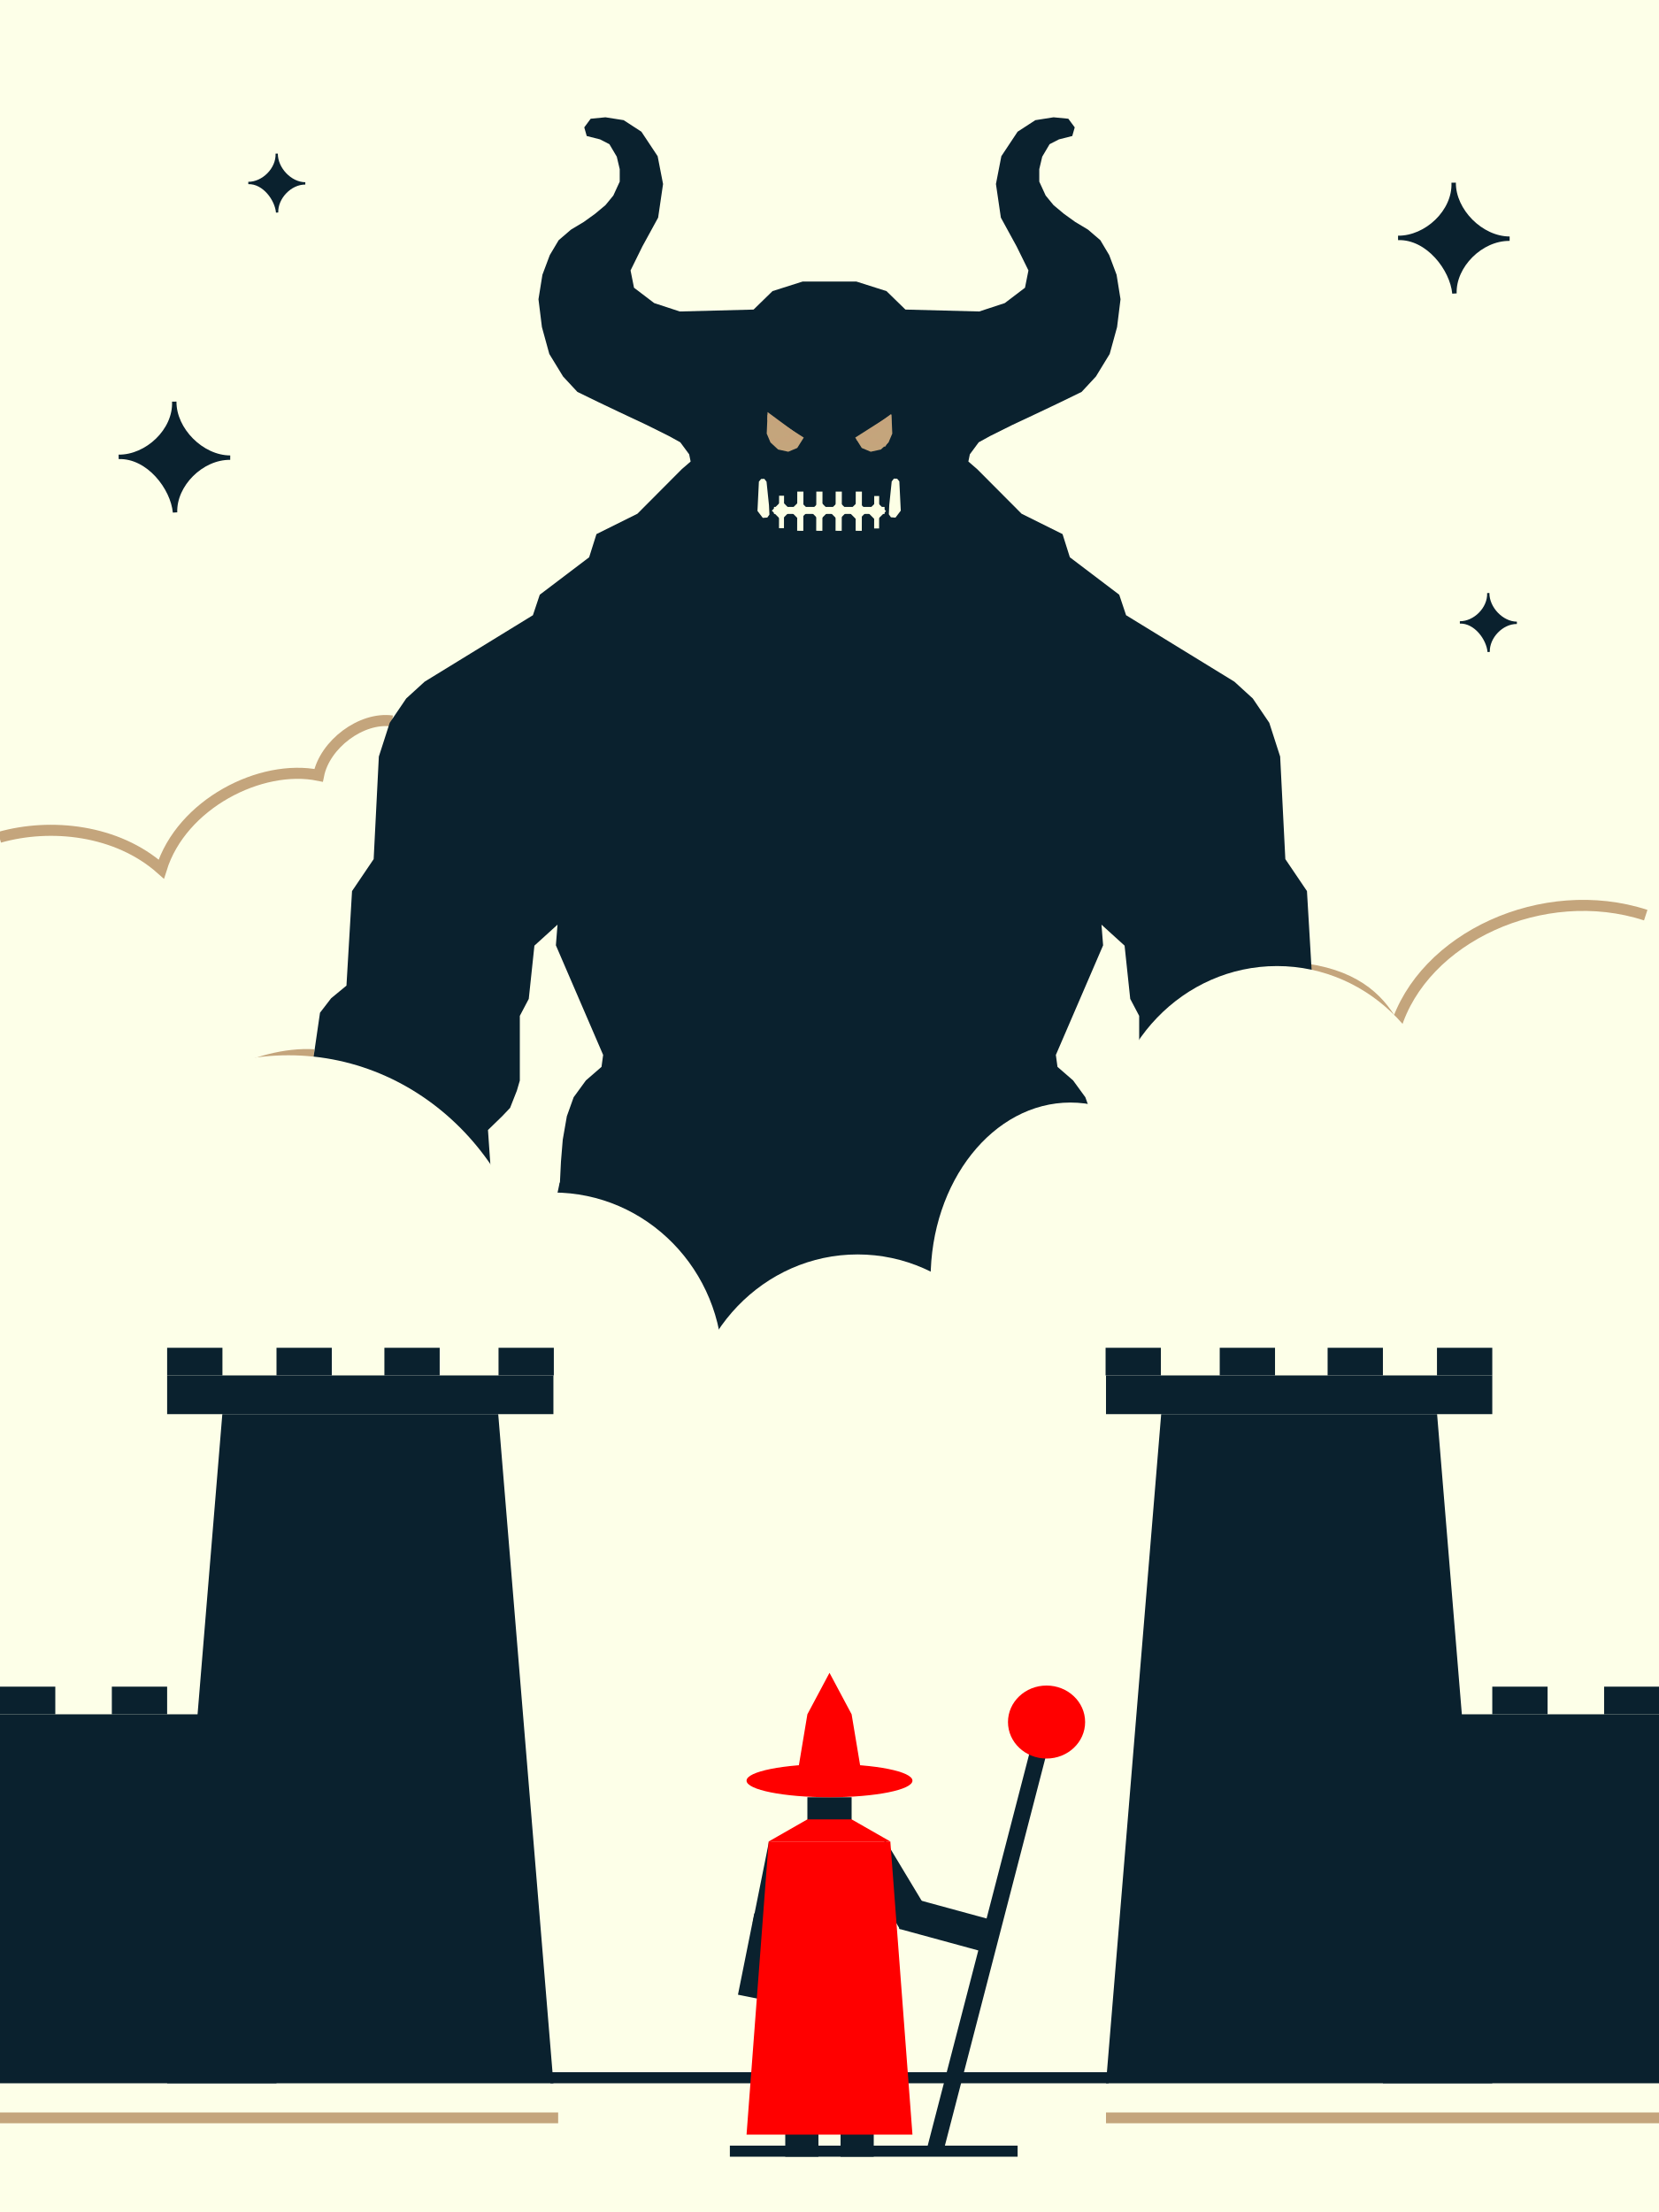
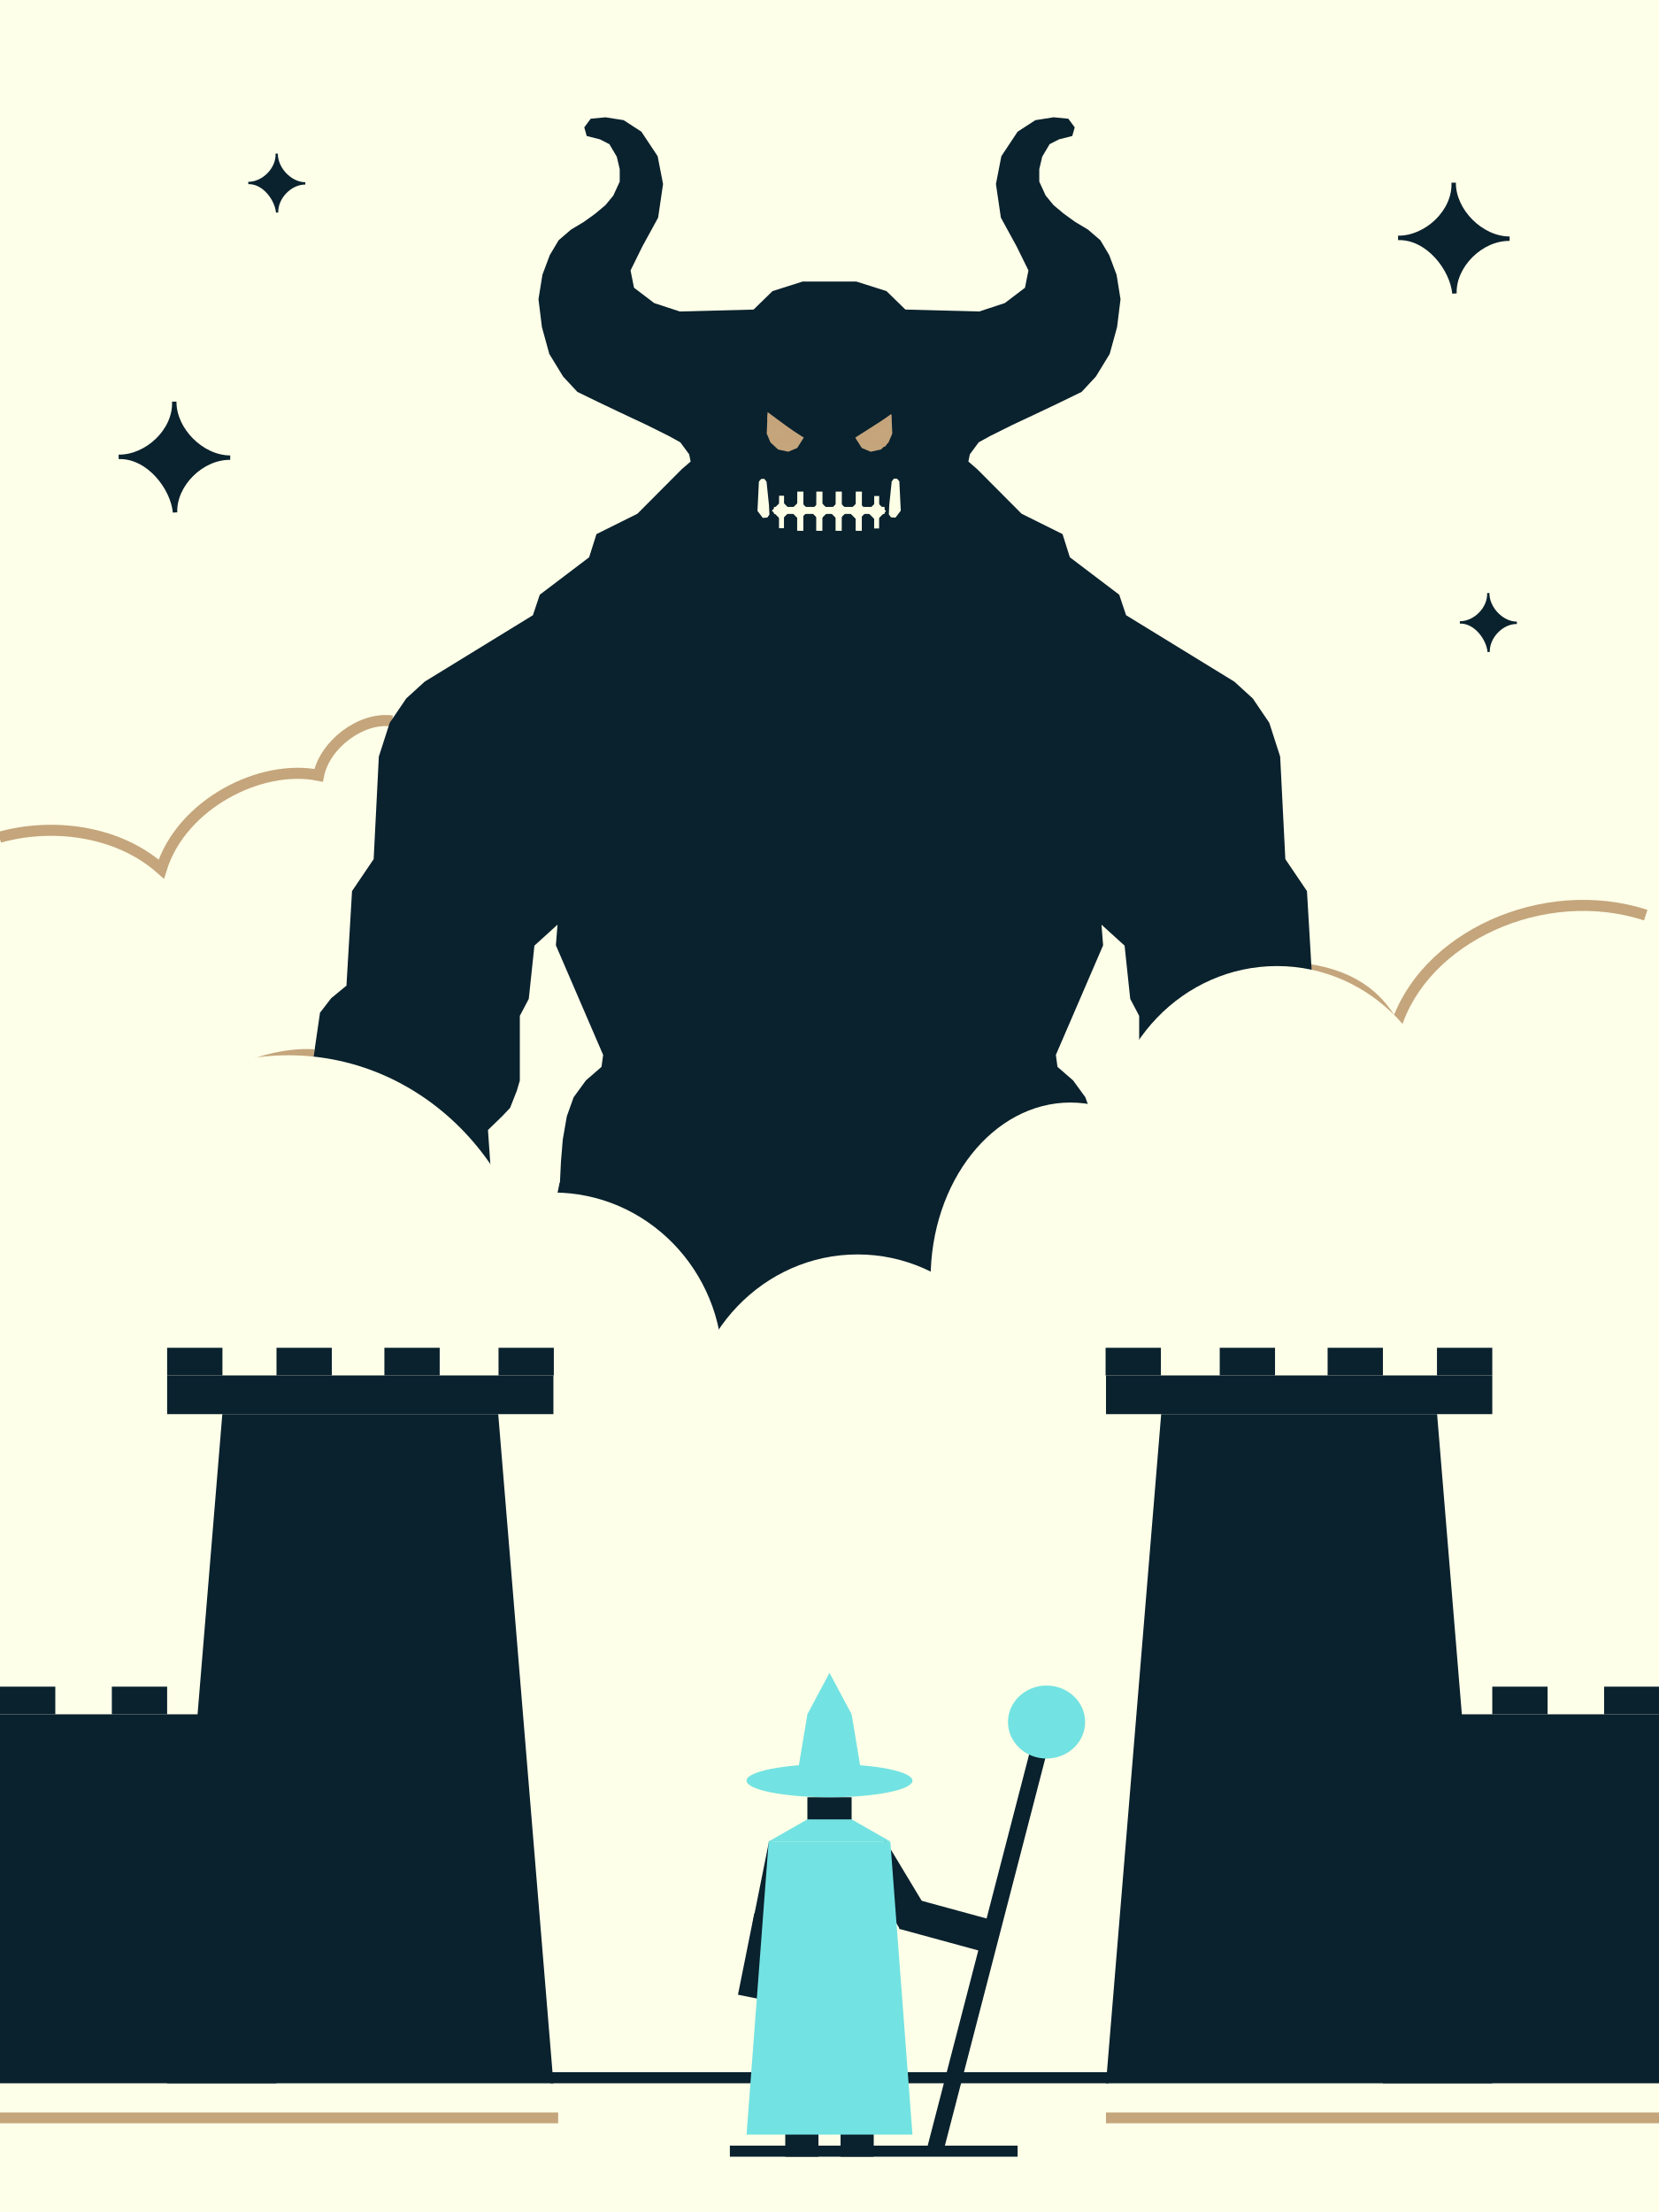
<svg xmlns="http://www.w3.org/2000/svg" viewBox="0 0 300 400" width="300" height="400" shape-rendering="geometricPrecision">
  <rect width="300" height="400" rx="0" ry="0" fill="#fdffe8" />
  <rect width="6" height="20" rx="0" ry="0" transform="matrix(1 0 0 .4 142 382)" fill="#0A212E" />
  <rect width="6" height="20" rx="0" ry="0" transform="matrix(1 0 0 .4 152 382)" fill="#0A212E" />
  <g transform="translate(155 336)">
    <g>
      <rect width="6" height="13.12" rx="0" ry="0" transform="matrix(.86-.51558 0.59 0.98 0 0)" fill="#0A212E" stroke-width="0" />
      <rect width="6" height="13.12" rx="0" ry="0" transform="matrix(.26-.96 1.10 0.3 7.6 12.8)" fill="#0A212E" stroke-width="0" />
      <rect width="4.11" height="69" rx="0" ry="0" transform="matrix(.71 0.18-.28 1.08 31.97 -22.11)" fill="#0A212E" stroke-width="0" />
-       <ellipse rx="15" ry="15" transform="matrix(.465 0 0 0.44 34.25 -24.6)" fill="#ff0000" stroke-width="0" />
+       <ellipse rx="15" ry="15" transform="matrix(.465 0 0 0.44 34.25 -24.6)" fill="#73E2E2" stroke-width="0" />
      <animateTransform attributeName="transform" type="rotate" values="0;0; -40; 0; 0" keyTimes="0; 0.5 ;0.75;0.8; 1" dur="5s" repeatCount="indefinite" />
    </g>
  </g>
  <rect width="6" height="13.12" rx="0" ry="0" transform="matrix(.98044 .1968 -.225 1.12094 136.4 346)" fill="#0A212E" />
  <rect width="6" height="13.12" rx="0" ry="0" transform="matrix(.98044 .1968 -.225 1.12094 139.059 333)" fill="#0A212E" />
  <rect width="6" height="20" rx="0" ry="0" transform="matrix(1.33333 0 0 .3 146 325)" fill="#0A212E" />
-   <path fill="red" d="m150 302.5 4 7.5h-8zm-4 7.5h8l2 12h-12z" />
-   <ellipse rx="15" ry="3" transform="translate(150 322)" fill="red" />
-   <path d="M146 329h8l7 4h-22z" fill="red" />
+   <path fill="#73E2E2" d="m150 302.5 4 7.5h-8zm-4 7.5h8l2 12h-12z" />
+   <ellipse rx="15" ry="3" transform="translate(150 322)" fill="#73E2E2" />
+   <path d="M146 329h8l7 4h-22z" fill="#73E2E2" />
  <rect width="30" height="15" rx="0" ry="0" transform="matrix(3.36444 0 0 .13012 0 382)" fill="#c4a57c" />
  <rect width="30" height="15" rx="0" ry="0" transform="matrix(3.36444 0 0 .13012 200 382)" fill="#c4a57c" />
  <rect width="30" height="15.371" rx="0" ry="0" transform="matrix(3.36444 0 0 .13012 99.533 374.722)" fill="#0a212e" />
-   <path d="M139 333h22l4 53h-30z" fill="red" />
+   <path d="M139 333h22l4 53h-30z" fill="#73E2E2" />
  <rect width="30" height="15.371" rx="0" ry="0" transform="matrix(1.7344 0 0 .13012 131.984 388)" fill="#0a212e" />
  <path d="M56.767 190.738c-10.213-.621-23.894 6.446-26.881 14.775m206.443-30.258c9.497 1.428 13.522 5.976 16.002 10.641m0-.001c4.935-16.384 26.76-26.433 45.268-20.409M70.914 130.374c-5.592-.77-12.184 4.23-13.304 9.832-10.426-2.134-24.798 5.176-28.447 16.95-8.017-7.126-19.99-8.365-29.26-5.745" fill="none" stroke="#c4a57c" stroke-width="2" />
  <g fill="#0a212e" style="transform-origin: center;">
    <path d="M101.208 213.844h97.584l-8.988 43.86-98.987 5.503z" />
    <path d="M150.269 218.96h-.538l-48.54-3.836.246-5.036.328-3.998.738-4.237 1.23-3.437 2.214-3.038 2.826-2.457.294-2.155-8.545-19.823.295-3.735-4.178 3.796-1.02 9.624-1.618 3.07v11.699l-.531 1.818-1.233 3.132-1.42 1.493-2.576 2.502.439 6.326-1.316 8.293-4.033 3.248-20.956-22.312-6.355-4.086 1.846-12.675 2.013-2.617 2.772-2.289 1.009-17.094 3.91-5.78.937-18.542 1.967-6.109 2.987-4.404 3.33-3.036 19.577-12.014 1.24-3.708 8.928-6.77 1.323-4.191 7.403-3.68 8.023-8.058 1.603-1.389-.267-1.302-1.603-2.17-2.048-1.129-4.007-1.997-4.986-2.344-3.829-1.823-3.74-1.823-2.582-2.778-2.493-4.08-1.336-4.862-.623-5.035.712-4.427 1.336-3.56 1.603-2.69 2.226-1.91 2.315-1.39 2.048-1.476 1.87-1.562 1.425-1.736 1.157-2.518v-2.257l-.534-2.257-1.336-2.257-1.692-.869-2.404-.607-.445-1.563 1.158-1.563 2.67-.26 3.295.52 3.206 2.084 2.938 4.428.98 5.035-.89 6.077-2.85 5.209-2.137 4.34.623 3.126 3.651 2.778 4.63 1.519 13.342-.346 3.424-3.338 5.431-1.726h9.748l5.43 1.726 3.425 3.338 13.341.346 4.63-1.52 3.652-2.777.623-3.126-2.137-4.34-2.85-5.209-.89-6.077.98-5.035 2.938-4.428 3.206-2.083 3.294-.521 2.671.26 1.158 1.563-.445 1.563-2.404.607-1.692.869-1.336 2.257-.534 2.257v2.257l1.157 2.518 1.425 1.736 1.87 1.562 2.048 1.476 2.315 1.39 2.226 1.91 1.603 2.69 1.336 3.56.712 4.427-.623 5.035-1.336 4.862-2.493 4.08-2.582 2.778-3.74 1.823-3.829 1.823-4.986 2.344-4.007 1.997-2.048 1.129-1.603 2.17-.267 1.302 1.603 1.39 8.023 8.057 7.403 3.68 1.323 4.19 8.928 6.771 1.24 3.708 19.578 12.014 3.33 3.036 2.986 4.404 1.967 6.109.937 18.542 3.91 5.78 1.01 17.094 2.771 2.29 2.013 2.616 1.846 12.675-6.355 4.086-20.956 22.312-4.033-3.248-1.316-8.293.439-6.326-2.576-2.502-1.42-1.493-1.233-3.132-.531-1.818v-11.699l-1.617-3.07-1.021-9.624-4.178-3.796.295 3.735-8.545 19.823.294 2.155 2.826 2.457 2.214 3.038 1.23 3.437.738 4.237.328 3.998.246 5.036z" />
    <animateTransform attributeName="transform" attributeType="XML" type="scale" values="1;1.05;1;1" keyTimes="0; 0.84;0.88; 1" dur="5s" repeatCount="indefinite" />
-     <animate attributeName="fill" values="#0a212e;#0a212e;#ff0000;#0a212e;#0a212e" keyTimes="0; 0.8; 0.85; 0.95; 1" dur="5s" repeatCount="indefinite" />
+     <animate attributeName="fill" values="#0a212e;#0a212e;#73E2E2;#0a212e;#0a212e" keyTimes="0; 0.8; 0.85; 0.95; 1" dur="5s" repeatCount="indefinite" />
  </g>
  <g fill="#fdffe8">
    <ellipse rx="45.118" ry="47.697" transform="translate(52.159 238.525)" />
    <ellipse rx="45.118" ry="65" transform="matrix(.67994 0 0 .4824 100 247)" />
    <ellipse rx="45.118" ry="47.697" transform="matrix(.67994 0 0 .66913 155.08 258.757)" />
    <ellipse rx="45.118" ry="47.697" transform="matrix(.56043 0 0 .66913 193.567 231.29)" />
    <ellipse rx="45.118" ry="47.697" transform="matrix(.67994 0 0 .66913 230.922 206.61)" />
  </g>
  <g fill="#0a212e" stroke="#0a212e" stroke-width=".8">
    <path d="M31.511 72.637c-.037 5.066 4.97 10.112 10.118 10.119-5.19-.065-10.148 4.914-9.976 9.904-.406-4.399-4.772-10.203-10.19-10.047 5.11.046 10.269-4.759 10.048-9.976Zm231.357-39.593c-.037 5.066 4.97 10.112 10.118 10.119-5.19-.065-10.148 4.914-9.976 9.904-.406-4.399-4.772-10.203-10.19-10.047 5.11.046 10.269-4.759 10.048-9.976Z" />
    <path d="M29.958 39.957c-.037 5.066 4.97 10.112 10.118 10.119-5.19-.065-10.148 4.914-9.976 9.904-.406-4.399-4.772-10.203-10.19-10.047 5.11.046 10.269-4.759 10.048-9.976Z" transform="matrix(.51097 0 0 .53193 34.73 6.527)" />
    <path d="M29.958 39.957c-.037 5.066 4.97 10.112 10.118 10.119-5.19-.065-10.148 4.914-9.976 9.904-.406-4.399-4.772-10.203-10.19-10.047 5.11.046 10.269-4.759 10.048-9.976Z" transform="matrix(.51097 0 0 .53193 253.819 85.989)" />
  </g>
  <g transform="translate(0 120)" fill="#0a212e">
    <path d="M40.203 135.722h49.893l9.979 121H30.224z" />
    <rect width="69.851" height="7" rx="0" ry="0" transform="translate(30.224 128.722)" />
    <rect width="50" height="86.722" rx="0" ry="0" transform="matrix(1 0 0 .76938 0 190)" />
    <rect width="10" height="1.25" rx="0" ry="0" transform="matrix(1 0 0 4.00001 0 185)" />
    <rect width="10" height="1.25" rx="0" ry="0" transform="matrix(1 0 0 4.00001 20.224 185)" />
    <rect width="10" height="1.237" rx="0" ry="0" transform="matrix(1 0 0 4.04084 30.224 123.722)" />
    <rect width="10" height="1.25" rx="0" ry="0" transform="matrix(1 0 0 4.00001 50 123.722)" />
    <rect width="10" height="1.25" rx="0" ry="0" transform="matrix(1 0 0 4.00001 69.51 123.722)" />
    <rect width="10" height="1.25" rx="0" ry="0" transform="matrix(1 0 0 4.00001 90.15 123.722)" />
  </g>
  <g transform="matrix(-1 0 0 1 300.075 120)" fill="#0a212e">
    <path d="M40.203 135.722h49.893l9.979 121H30.224z" />
    <rect width="69.851" height="7" rx="0" ry="0" transform="translate(30.224 128.722)" />
    <rect width="50" height="86.722" rx="0" ry="0" transform="matrix(1 0 0 .76938 0 190)" />
    <rect width="10" height="1.25" rx="0" ry="0" transform="matrix(1 0 0 4.00001 0 185)" />
    <rect width="10" height="1.25" rx="0" ry="0" transform="matrix(1 0 0 4.00001 20.224 185)" />
    <rect width="10" height="1.237" rx="0" ry="0" transform="matrix(1 0 0 4.04084 30.224 123.722)" />
    <rect width="10" height="1.25" rx="0" ry="0" transform="matrix(1 0 0 4.00001 50 123.722)" />
    <rect width="10" height="1.25" rx="0" ry="0" transform="matrix(1 0 0 4.00001 69.51 123.722)" />
    <rect width="10" height="1.25" rx="0" ry="0" transform="matrix(1 0 0 4.00001 90.15 123.722)" />
  </g>
  <g style="transform-origin: center;">
    <path d="m137.235 87.09.4-.48.58-.02.4.52.44 4.24.08 1.7-.38.54-.82.06-.96-1.26zm25.394-.046-.4-.48-.58-.02-.4.52-.44 4.24-.08 1.7.38.54.82.06.96-1.26z" fill="#fcffe5" />
    <path d="m161.206 74.951-6.553 4.177 1.18 1.88 1.62.68 1.84-.4 1.38-1.28.68-1.6zm-22.412 0 6.553 4.177-1.18 1.88-1.62.68-1.84-.4-1.38-1.28-.68-1.6z" fill="#c4a57c">
      <animate attributeName="opacity" values="1;1;0;0" keyTimes="0;0.8;0.99;1" dur="5s" repeatCount="indefinite" />
    </path>
    <g>
      <path d="M145.102,78.991l-6.306-4.015-.025,1.221l4.16,2.466-3.708.539.64.868l1.645-.289l1.371-.263l1.31-.21.914-.316Z" transform="matrix(1 0 0 1.158033 0.000001-12.3112)" fill="#c5a47c" stroke-width="0.8" />
      <path d="M145.102,78.991l-6.306-4.015-.025,1.221l4.16,2.466-3.708.539.64.868l1.645-.289l1.371-.263l1.31-.21.914-.316Z" transform="matrix(-1 0 0 1.158033 299.934-11.9512)" fill="#c5a47c" stroke-width="0.8" />
    </g>
    <g fill="#fcffe5">
      <rect width="20" height="1.266" rx="0" ry="0" transform="translate(139.96 91.668)" />
      <rect width="2.013" height="2.358" rx="0" ry="0" transform="matrix(.88059 -.87408 .71584 .72118 139.571 92.345)" />
      <rect width="2.013" height="2.358" rx="0" ry="0" transform="matrix(.00876 -2.91386 .38057 .00114 140.867 95.506)" />
      <rect width="2.013" height="2.358" rx="0" ry="0" transform="matrix(.01058 -3.51973 .47343 .00142 144.15 95.983)" />
      <rect width="2.013" height="2.358" rx="0" ry="0" transform="matrix(.01058 -3.51973 .47343 .00142 154.725 95.983)" />
      <rect width="2.013" height="2.358" rx="0" ry="0" transform="matrix(.01058 -3.51973 .47343 .00142 147.595 95.983)" />
      <rect width="2.013" height="2.358" rx="0" ry="0" transform="matrix(.01058 -3.51973 .47343 .00142 151.094 95.983)" />
      <rect width="2.013" height="2.358" rx="0" ry="0" transform="matrix(.00876 -2.91386 .38057 .00114 158.07 95.559)" />
      <rect width="2.013" height="2.358" rx="0" ry="0" transform="matrix(.88059 -.87408 .71584 .72118 142.851 92.325)" />
      <rect width="2.013" height="2.358" rx="0" ry="0" transform="matrix(.88059 -.87408 .71584 .72118 146.511 92.405)" />
      <rect width="2.013" height="2.358" rx="0" ry="0" transform="matrix(.88059 -.87408 .71584 .72118 149.891 92.405)" />
      <rect width="2.013" height="2.358" rx="0" ry="0" transform="matrix(.88059 -.87408 .71584 .72118 153.391 92.465)" />
      <rect width="2.013" height="2.358" rx="0" ry="0" transform="matrix(.88059 -.87408 .71584 .72118 156.751 92.485)" />
    </g>
    <animateTransform attributeName="transform" attributeType="XML" type="scale" values="1;1.1;1;1" keyTimes="0; 0.84;0.88; 1" dur="5s" repeatCount="indefinite" />
  </g>
</svg>
